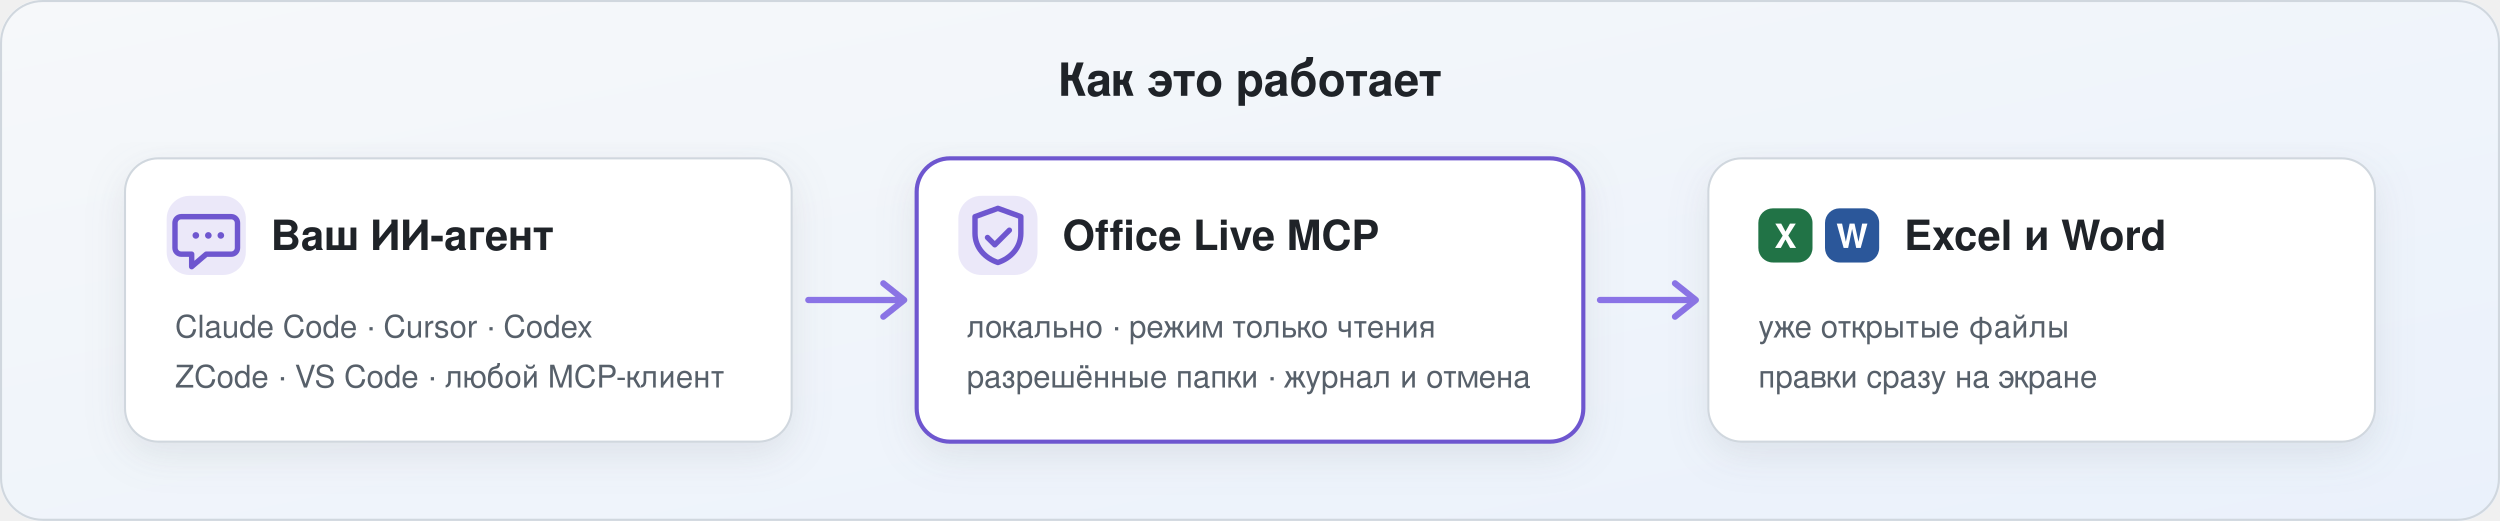
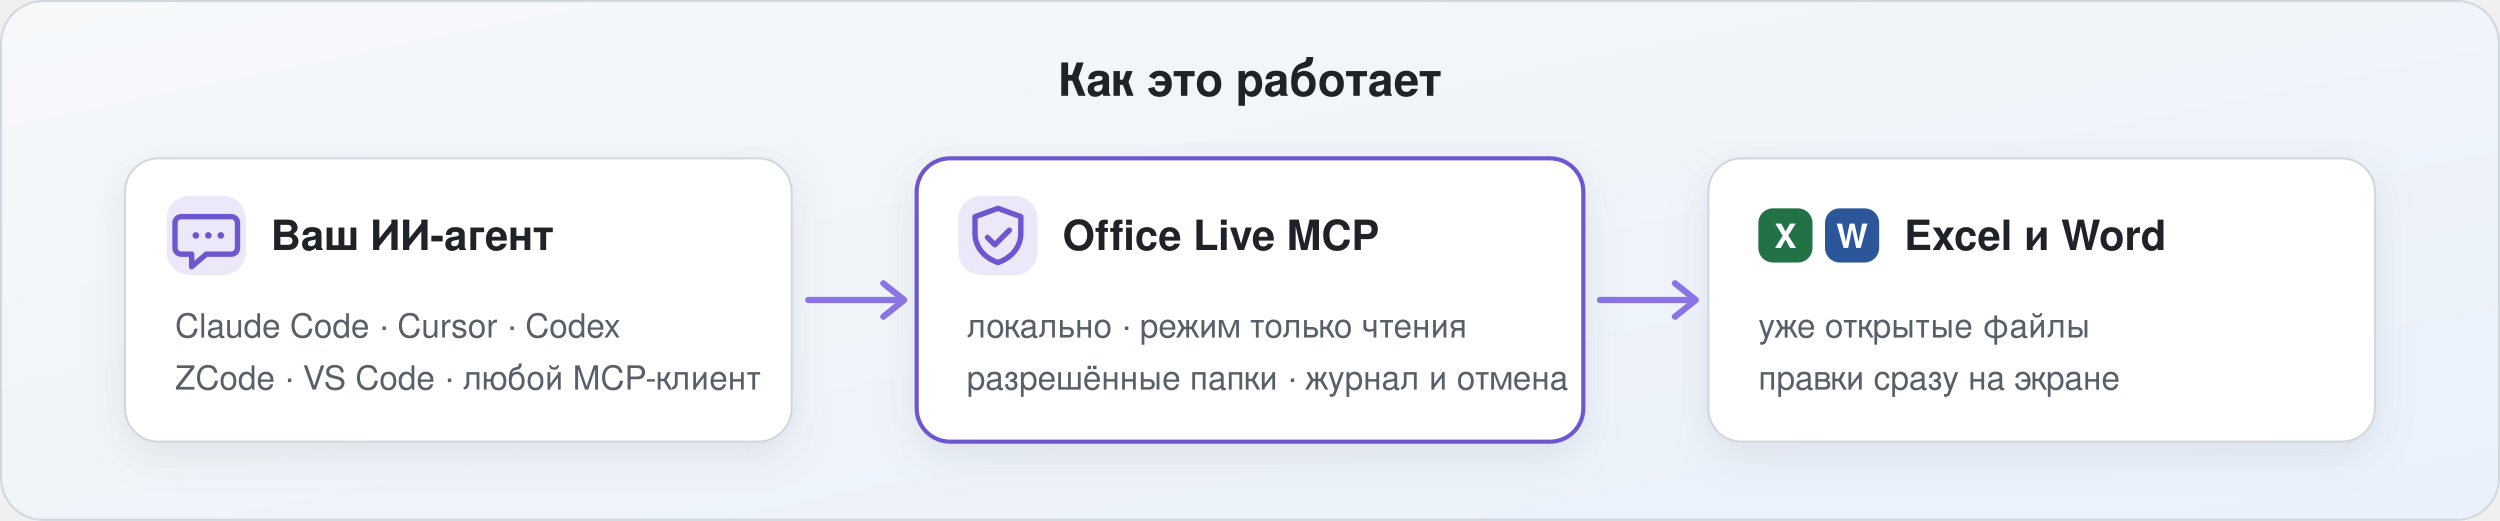
<svg xmlns="http://www.w3.org/2000/svg" width="1200" height="250" viewBox="0 0 1200 250" role="img" aria-label="Ваш ИИ-агент: Claude Code · Cursor · Codex · ZCode · VS Code · любой MCP-клиент → Office Live MCP: локально · режим только чтения · разрешённые папки · журнал и отмена → Excel и Word: уже открытые файлы · правки сразу на экране">
  <defs>
    <linearGradient id="bg" x1="0" y1="0" x2="1" y2="1">
      <stop offset="0" stop-color="#f6f8fa" />
      <stop offset="1" stop-color="#eaf1fb" />
    </linearGradient>
    <filter id="sh" x="-10%" y="-10%" width="120%" height="130%">
      <feDropShadow dx="0" dy="6" stdDeviation="9" flood-color="#8c959f" flood-opacity="0.18" />
    </filter>
  </defs>
  <rect width="1200" height="250" rx="20" fill="url(#bg)" />
  <rect x="0.5" y="0.5" width="1199" height="249" rx="20" fill="none" stroke="#d0d7de" />
  <text x="600.0" y="46" font-family="Segoe UI, system-ui, -apple-system, Helvetica, Arial, sans-serif" font-size="22" font-weight="700" fill="#1f2328" text-anchor="middle">Как это работает</text>
  <g filter="url(#sh)">
    <rect x="60" y="76" width="320" height="136" rx="16" fill="#ffffff" stroke="#d0d7de" stroke-width="1" />
  </g>
  <rect x="80" y="94" width="38" height="38" rx="11" fill="#6e56cf" fill-opacity="0.14" />
  <path fill="none" stroke="#6e56cf" stroke-width="2.6" stroke-linecap="round" stroke-linejoin="round" d="M87 104 h24 a3 3 0 0 1 3 3 v12 a3 3 0 0 1 -3 3 h-12 l-7 6 v-6 h-5 a3 3 0 0 1 -3 -3 v-12 a3 3 0 0 1 3 -3 z" />
  <circle cx="94" cy="113" r="1.6" fill="#6e56cf" />
  <circle cx="100" cy="113" r="1.6" fill="#6e56cf" />
  <circle cx="106" cy="113" r="1.6" fill="#6e56cf" />
  <text x="130" y="120" font-family="Segoe UI, system-ui, -apple-system, Helvetica, Arial, sans-serif" font-size="20" font-weight="700" fill="#1f2328" text-anchor="start">Ваш ИИ-агент</text>
-   <text x="84" y="162" font-family="Segoe UI, system-ui, -apple-system, Helvetica, Arial, sans-serif" font-size="15" font-weight="400" fill="#57606a" text-anchor="start">Claude Code · Cursor · Codex</text>
-   <text x="84" y="186" font-family="Segoe UI, system-ui, -apple-system, Helvetica, Arial, sans-serif" font-size="15" font-weight="400" fill="#57606a" text-anchor="start">ZCode · VS Code · любой MCP-клиент</text>
+   <text x="84" y="162" font-family="Segoe UI, system-ui, -apple-system, Helvetica, Arial, sans-serif" font-size="16" font-weight="400" fill="#57606a" text-anchor="start">Claude Code · Cursor · Codex</text>
+   <text x="84" y="187" font-family="Segoe UI, system-ui, -apple-system, Helvetica, Arial, sans-serif" font-size="16" font-weight="400" fill="#57606a" text-anchor="start">ZCode · VS Code · любой MCP-клиент</text>
  <path d="M388 144 h44" stroke="#8a73e6" stroke-width="3" stroke-linecap="round" />
  <path d="M424 136 l10 8 l-10 8" fill="none" stroke="#8a73e6" stroke-width="3" stroke-linecap="round" stroke-linejoin="round" />
  <g filter="url(#sh)">
    <rect x="440" y="76" width="320" height="136" rx="16" fill="#ffffff" stroke="#6e56cf" stroke-width="2" />
  </g>
  <rect x="460" y="94" width="38" height="38" rx="11" fill="#6e56cf" fill-opacity="0.14" />
  <path fill="none" stroke="#6e56cf" stroke-width="2.6" stroke-linecap="round" stroke-linejoin="round" d="M479 100 l11 4 v8 c0 7 -5 12 -11 14 c-6 -2 -11 -7 -11 -14 v-8 z" />
  <path fill="none" stroke="#6e56cf" stroke-width="2.6" stroke-linecap="round" stroke-linejoin="round" d="M474 114 l3.5 3.5 l7 -7" />
  <text x="510" y="120" font-family="Segoe UI, system-ui, -apple-system, Helvetica, Arial, sans-serif" font-size="20" font-weight="700" fill="#1f2328" text-anchor="start">Office Live MCP</text>
-   <text x="464" y="162" font-family="Segoe UI, system-ui, -apple-system, Helvetica, Arial, sans-serif" font-size="15" font-weight="400" fill="#57606a" text-anchor="start">локально · режим только чтения</text>
-   <text x="464" y="186" font-family="Segoe UI, system-ui, -apple-system, Helvetica, Arial, sans-serif" font-size="15" font-weight="400" fill="#57606a" text-anchor="start">разрешённые папки · журнал и отмена</text>
+   <text x="464" y="162" font-family="Segoe UI, system-ui, -apple-system, Helvetica, Arial, sans-serif" font-size="16" font-weight="400" fill="#57606a" text-anchor="start">локально · режим только чтения</text>
+   <text x="464" y="187" font-family="Segoe UI, system-ui, -apple-system, Helvetica, Arial, sans-serif" font-size="16" font-weight="400" fill="#57606a" text-anchor="start">разрешённые папки · журнал и отмена</text>
  <path d="M768 144 h44" stroke="#8a73e6" stroke-width="3" stroke-linecap="round" />
  <path d="M804 136 l10 8 l-10 8" fill="none" stroke="#8a73e6" stroke-width="3" stroke-linecap="round" stroke-linejoin="round" />
  <g filter="url(#sh)">
    <rect x="820" y="76" width="320" height="136" rx="16" fill="#ffffff" stroke="#d0d7de" stroke-width="1" />
  </g>
  <rect x="844" y="100" width="26" height="26" rx="7" fill="#217346" />
  <text x="857" y="119" font-family="Segoe UI, system-ui, -apple-system, Helvetica, Arial, sans-serif" font-size="16" font-weight="700" fill="#fff" text-anchor="middle">X</text>
  <rect x="876" y="100" width="26" height="26" rx="7" fill="#2b579a" />
  <text x="889" y="119" font-family="Segoe UI, system-ui, -apple-system, Helvetica, Arial, sans-serif" font-size="16" font-weight="700" fill="#fff" text-anchor="middle">W</text>
  <text x="914" y="120" font-family="Segoe UI, system-ui, -apple-system, Helvetica, Arial, sans-serif" font-size="20" font-weight="700" fill="#1f2328" text-anchor="start">Excel и Word</text>
-   <text x="844" y="162" font-family="Segoe UI, system-ui, -apple-system, Helvetica, Arial, sans-serif" font-size="15" font-weight="400" fill="#57606a" text-anchor="start">уже открытые файлы</text>
-   <text x="844" y="186" font-family="Segoe UI, system-ui, -apple-system, Helvetica, Arial, sans-serif" font-size="15" font-weight="400" fill="#57606a" text-anchor="start">правки сразу на экране</text>
+   <text x="844" y="162" font-family="Segoe UI, system-ui, -apple-system, Helvetica, Arial, sans-serif" font-size="16" font-weight="400" fill="#57606a" text-anchor="start">уже открытые файлы</text>
+   <text x="844" y="187" font-family="Segoe UI, system-ui, -apple-system, Helvetica, Arial, sans-serif" font-size="16" font-weight="400" fill="#57606a" text-anchor="start">правки сразу на экране</text>
</svg>
